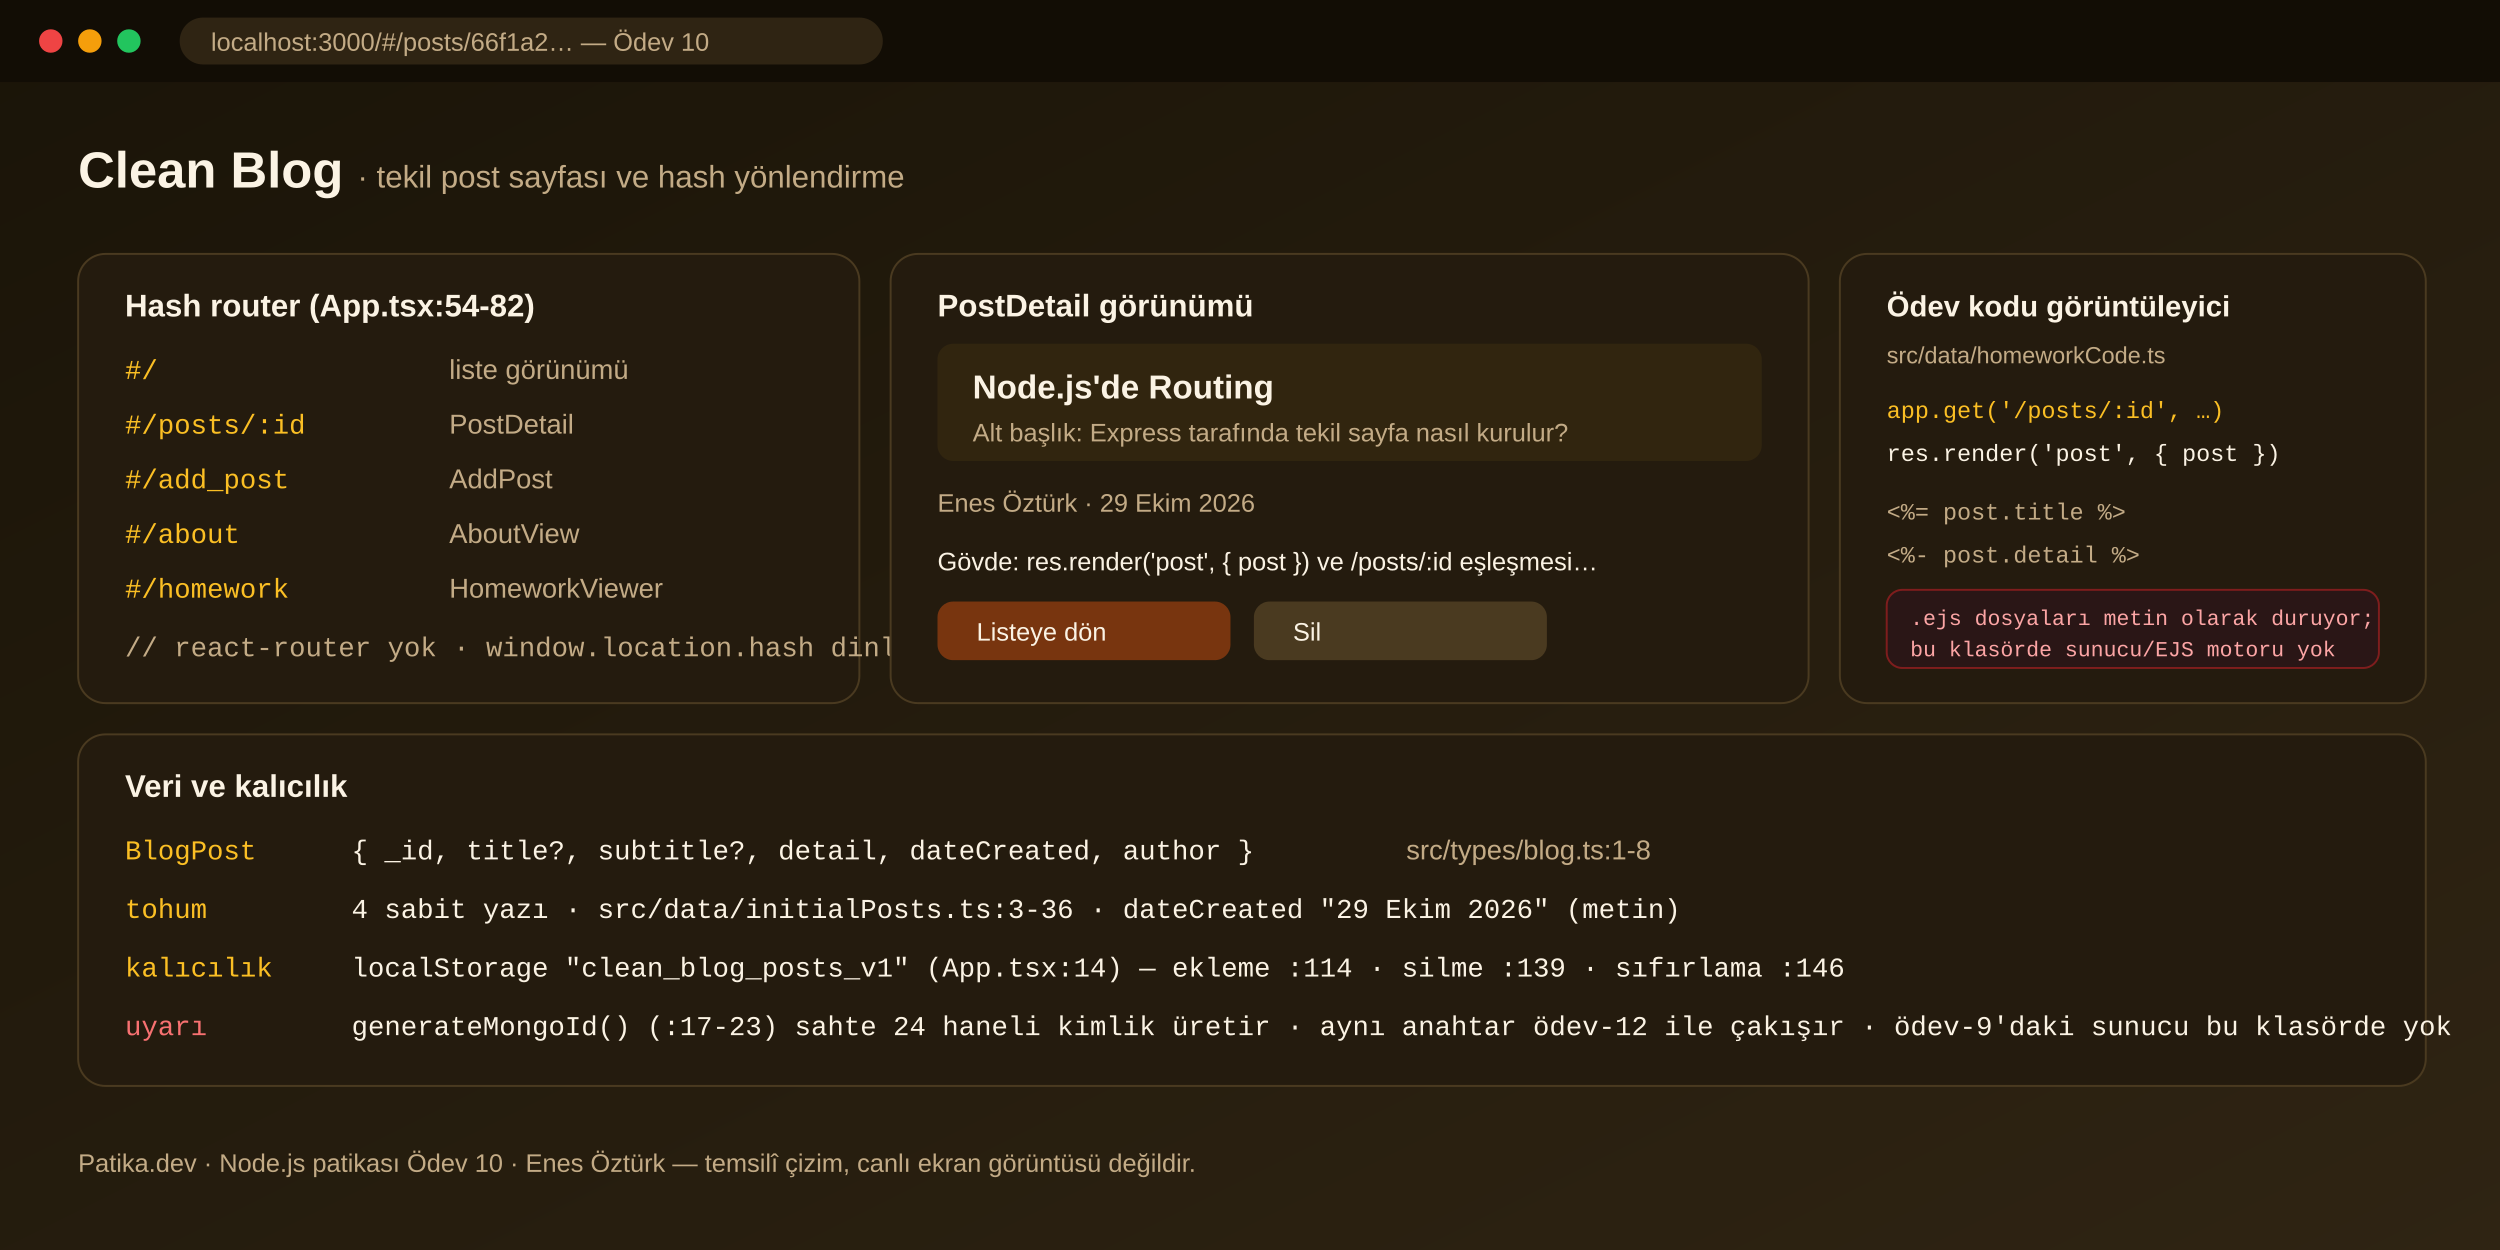
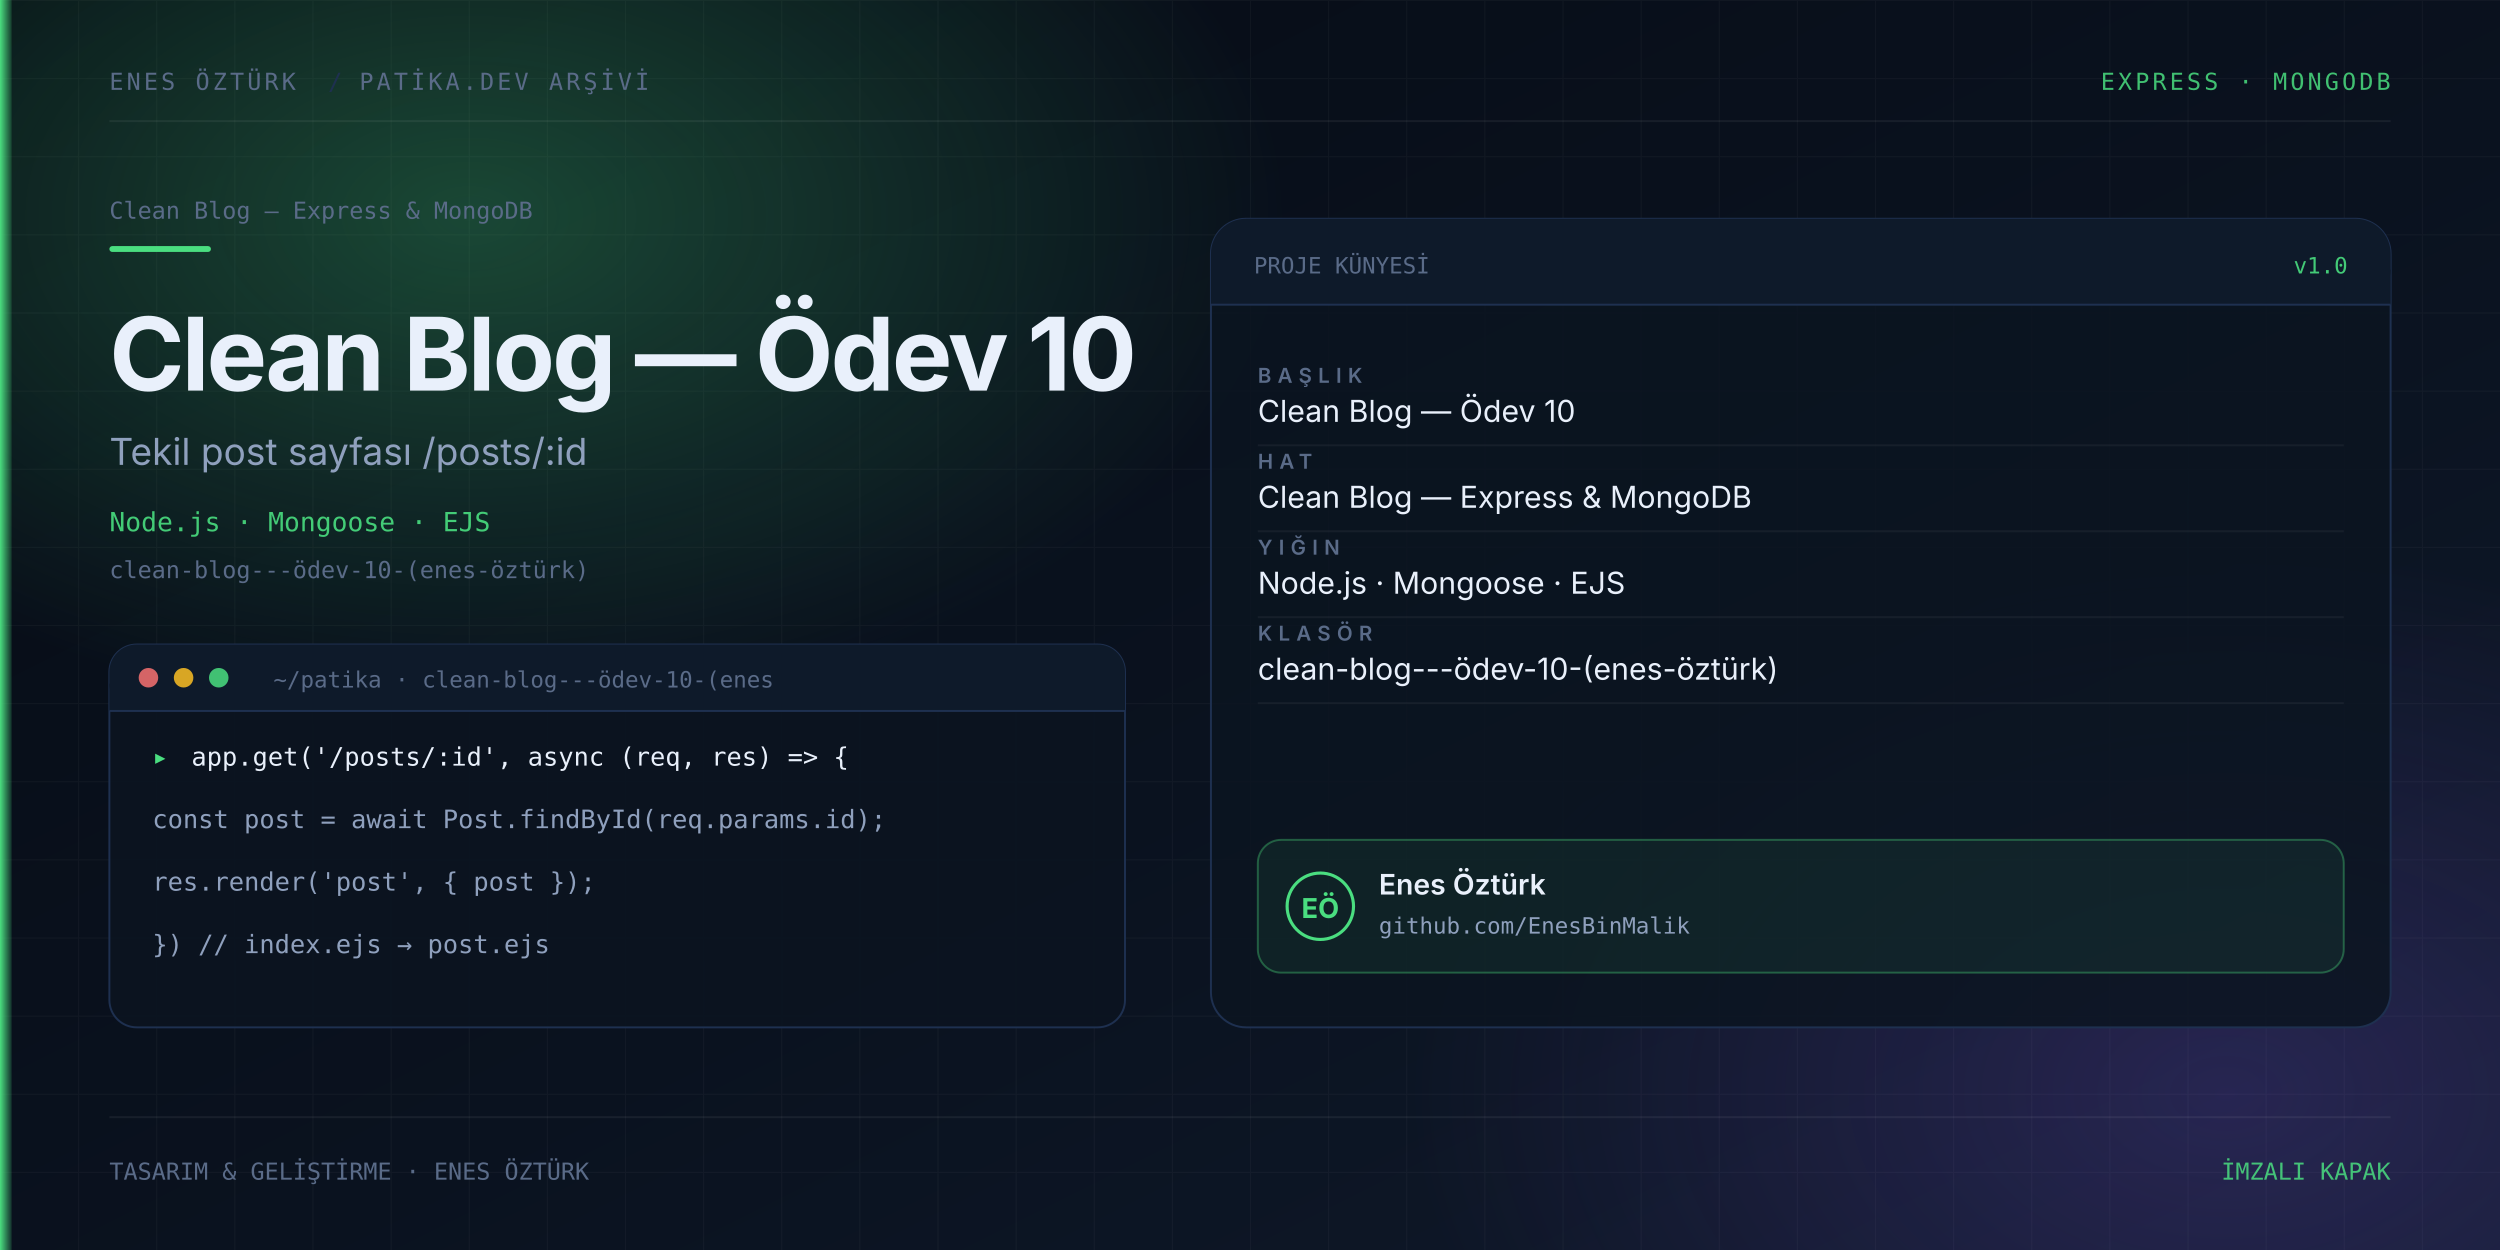
- <svg xmlns="http://www.w3.org/2000/svg" viewBox="0 0 1280 640" width="1280" height="640" role="img" aria-label="Clean Blog ödev 10 tekil post sayfası yönlendirme arayüz mockup'ı">
+ <svg xmlns="http://www.w3.org/2000/svg" viewBox="0 0 1280 640" width="1280" height="640" role="img" aria-label="Clean Blog — Ödev 10 — Enes Öztürk imza kapağı">
  <defs>
-     <linearGradient id="bg10" x1="0" y1="0" x2="1" y2="1">
-       <stop offset="0%" stop-color="#1a1408" />
-       <stop offset="100%" stop-color="#2f2413" />
+     <linearGradient id="bg" x1="0" y1="0" x2="1" y2="1">
+       <stop offset="0" stop-color="#060B14" />
+       <stop offset="55%" stop-color="#0A121F" />
+       <stop offset="100%" stop-color="#101A2C" />
    </linearGradient>
-     <style>.l{font-family:'Segoe UI',Arial,sans-serif;fill:#fbf3e4}.m{font-family:'Segoe UI',Arial,sans-serif;fill:#c3ab86}.mono{font-family:Consolas,'Courier New',monospace}</style>
+     <linearGradient id="acc" x1="0" y1="0" x2="1" y2="0">
+       <stop offset="0" stop-color="#4ADE80" />
+       <stop offset="100%" stop-color="#4ADE80" stop-opacity="0.15" />
+     </linearGradient>
+     <radialGradient id="glow1" cx="50%" cy="50%" r="50%">
+       <stop offset="0" stop-color="#4ADE80" stop-opacity="0.28" />
+       <stop offset="100%" stop-color="#4ADE80" stop-opacity="0" />
+     </radialGradient>
+     <radialGradient id="glow2" cx="50%" cy="50%" r="50%">
+       <stop offset="0" stop-color="#8B5CF6" stop-opacity="0.20" />
+       <stop offset="100%" stop-color="#8B5CF6" stop-opacity="0" />
+     </radialGradient>
+     <linearGradient id="fade" x1="0" y1="0" x2="0" y2="1">
+       <stop offset="0" stop-color="#FFFFFF" stop-opacity="0.10" />
+       <stop offset="100%" stop-color="#FFFFFF" stop-opacity="0.02" />
+     </linearGradient>
+     <pattern id="grid" width="40" height="40" patternUnits="userSpaceOnUse">
+       <path d="M40 0H0V40" fill="none" stroke="#FFFFFF" stroke-opacity="0.035" stroke-width="1" />
+     </pattern>
+     <pattern id="dots" width="24" height="24" patternUnits="userSpaceOnUse">
+       <circle cx="1.5" cy="1.5" r="1.5" fill="#4ADE80" fill-opacity="0.12" />
+     </pattern>
+     <filter id="soft" x="-30%" y="-30%" width="160%" height="160%">
+       <feGaussianBlur stdDeviation="26" />
+     </filter>
+     <style>.t{font-family:'Segoe UI',Inter,system-ui,-apple-system,'Helvetica Neue',Arial,sans-serif;}.m{font-family:'JetBrains Mono','Cascadia Code',Consolas,'SF Mono',monospace;}.ttl{font-family:'Segoe UI',Inter,system-ui,-apple-system,'Helvetica Neue',Arial,sans-serif;font-weight:700;letter-spacing:-1.4px}.cap{font-family:'Segoe UI',Inter,system-ui,-apple-system,'Helvetica Neue',Arial,sans-serif;font-weight:600;letter-spacing:3.2px}</style>
  </defs>
-   <rect width="1280" height="640" fill="url(#bg10)" />
-   <rect x="0" y="0" width="1280" height="42" fill="#120d05" />
-   <circle cx="26" cy="21" r="6" fill="#ef4444" />
-   <circle cx="46" cy="21" r="6" fill="#f59e0b" />
-   <circle cx="66" cy="21" r="6" fill="#22c55e" />
-   <rect x="92" y="9" width="360" height="24" rx="12" fill="#2f2413" />
-   <text x="108" y="26" class="m" font-size="13">localhost:3000/#/posts/66f1a2…  — Ödev 10</text>
-   <text x="40" y="96" class="l" font-size="26" font-weight="700">Clean Blog <tspan class="m" font-size="16" font-weight="400">· tekil post sayfası ve hash yönlendirme</tspan>
-   </text>
-   <rect x="40" y="130" width="400" height="230" rx="14" fill="#241b0e" stroke="#4a3a20" />
-   <text x="64" y="162" class="l" font-size="16" font-weight="600">Hash router (App.tsx:54-82)</text>
-   <g font-size="14" class="mono">
-     <text x="64" y="194" fill="#fbbf24">#/</text>
-     <text x="230" y="194" class="m">liste görünümü</text>
-     <text x="64" y="222" fill="#fbbf24">#/posts/:id</text>
-     <text x="230" y="222" class="m">PostDetail</text>
-     <text x="64" y="250" fill="#fbbf24">#/add_post</text>
-     <text x="230" y="250" class="m">AddPost</text>
-     <text x="64" y="278" fill="#fbbf24">#/about</text>
-     <text x="230" y="278" class="m">AboutView</text>
-     <text x="64" y="306" fill="#fbbf24">#/homework</text>
-     <text x="230" y="306" class="m">HomeworkViewer</text>
-     <text x="64" y="336" fill="#c3ab86">// react-router yok · window.location.hash dinlenir</text>
+   <rect width="1280" height="640" fill="url(#bg)" />
+   <rect width="1280" height="640" fill="url(#grid)" />
+   <ellipse cx="240" cy="110" rx="420" ry="260" fill="url(#glow1)" />
+   <ellipse cx="1140" cy="560" rx="420" ry="280" fill="url(#glow2)" />
+   <rect x="0" y="0" width="6" height="640" fill="url(#acc)" />
+   <g class="m" font-size="12" fill="#5A6B88" letter-spacing="1.6">
+     <text x="56" y="46">ENES ÖZTÜRK</text>
+     <text x="168" y="46" fill="#1E3050">/</text>
+     <text x="184" y="46">PATİKA.DEV ARŞİVİ</text>
+     <text x="1224" y="46" text-anchor="end" fill="#4ADE80" fill-opacity="0.85">EXPRESS · MONGODB</text>
  </g>
-   <rect x="456" y="130" width="470" height="230" rx="14" fill="#241b0e" stroke="#4a3a20" />
-   <text x="480" y="162" class="l" font-size="16" font-weight="600">PostDetail görünümü</text>
-   <rect x="480" y="176" width="422" height="60" rx="8" fill="#31250f" />
-   <text x="498" y="204" class="l" font-size="17" font-weight="700">Node.js'de Routing</text>
-   <text x="498" y="226" class="m" font-size="13">Alt başlık: Express tarafında tekil sayfa nasıl kurulur?</text>
-   <text x="480" y="262" class="m" font-size="13">Enes Öztürk · 29 Ekim 2026</text>
-   <text x="480" y="292" class="l" font-size="13">Gövde: res.render('post', { post }) ve /posts/:id eşleşmesi…</text>
-   <rect x="480" y="308" width="150" height="30" rx="8" fill="#78350f" />
-   <text x="500" y="328" class="l" font-size="13">Listeye dön</text>
-   <rect x="642" y="308" width="150" height="30" rx="8" fill="#4a3a20" />
-   <text x="662" y="328" class="l" font-size="13">Sil</text>
-   <rect x="942" y="130" width="300" height="230" rx="14" fill="#241b0e" stroke="#4a3a20" />
-   <text x="966" y="162" class="l" font-size="15" font-weight="600">Ödev kodu görüntüleyici</text>
-   <text x="966" y="186" class="m" font-size="12">src/data/homeworkCode.ts</text>
-   <g font-size="12" class="mono">
-     <text x="966" y="214" fill="#fbbf24">app.get('/posts/:id', …)</text>
-     <text x="966" y="236" fill="#fbf3e4">res.render('post', { post })</text>
-     <text x="966" y="266" fill="#c3ab86">&lt;%= post.title %&gt;</text>
-     <text x="966" y="288" fill="#c3ab86">&lt;%- post.detail %&gt;</text>
+   <line x1="56" y1="62" x2="1224" y2="62" stroke="#FFFFFF" stroke-opacity="0.06" />
+   <g class="m" font-size="12" fill="#5A6B88">
+     <text x="56" y="112">Clean Blog — Express &amp; MongoDB</text>
  </g>
-   <rect x="966" y="302" width="252" height="40" rx="8" fill="#2a1616" stroke="#7f1d1d" />
-   <text x="978" y="320" font-size="11" fill="#fca5a5" class="mono">.ejs dosyaları metin olarak duruyor;</text>
-   <text x="978" y="336" font-size="11" fill="#fca5a5" class="mono">bu klasörde sunucu/EJS motoru yok</text>
-   <rect x="40" y="376" width="1202" height="180" rx="14" fill="#241b0e" stroke="#4a3a20" />
-   <text x="64" y="408" class="l" font-size="16" font-weight="600">Veri ve kalıcılık</text>
-   <g font-size="14" class="mono">
-     <text x="64" y="440" fill="#fbbf24">BlogPost</text>
-     <text x="180" y="440" fill="#fbf3e4">{ _id, title?, subtitle?, detail, dateCreated, author }</text>
-     <text x="720" y="440" class="m">src/types/blog.ts:1-8</text>
-     <text x="64" y="470" fill="#fbbf24">tohum</text>
-     <text x="180" y="470" fill="#fbf3e4">4 sabit yazı · src/data/initialPosts.ts:3-36 · dateCreated "29 Ekim 2026" (metin)</text>
-     <text x="64" y="500" fill="#fbbf24">kalıcılık</text>
-     <text x="180" y="500" fill="#fbf3e4">localStorage "clean_blog_posts_v1" (App.tsx:14) — ekleme :114 · silme :139 · sıfırlama :146</text>
-     <text x="64" y="530" fill="#f87171">uyarı</text>
-     <text x="180" y="530" fill="#fbf3e4">generateMongoId() (:17-23) sahte 24 haneli kimlik üretir · aynı anahtar ödev-12 ile çakışır · ödev-9'daki sunucu bu klasörde yok</text>
-   </g>
-   <text x="40" y="600" class="m" font-size="13">Patika.dev · Node.js patikası Ödev 10 · Enes Öztürk — temsilî çizim, canlı ekran görüntüsü değildir.</text>
+   <rect x="56" y="126" width="52" height="3" rx="1.5" fill="#4ADE80" />
+   <text x="56" y="200" class="ttl" font-size="52" fill="#E9F0FB">Clean Blog — Ödev 10</text>
+   <text x="56" y="238" class="t" font-size="19" fill="#8FA0BD">Tekil post sayfası /posts/:id</text>
+   <text x="56" y="272" class="m" font-size="13.5" fill="#4ADE80" fill-opacity="0.9">Node.js · Mongoose · EJS</text>
+   <text x="56" y="296" class="m" font-size="12" fill="#5A6B88">clean-blog---ödev-10-(enes-öztürk)</text>
+   <rect x="56" y="330" width="520" height="196" rx="14" fill="#0B1420" fill-opacity="0.92" stroke="#1E3050" />
+   <rect x="56" y="330" width="520" height="34" rx="14" fill="#0E1A2A" />
+   <rect x="56" y="350" width="520" height="14" fill="#0E1A2A" />
+   <line x1="56" y1="364" x2="576" y2="364" stroke="#1E3050" />
+   <circle cx="76" cy="347" r="5" fill="#F87171" fill-opacity="0.85" />
+   <circle cx="94" cy="347" r="5" fill="#FBBF24" fill-opacity="0.85" />
+   <circle cx="112" cy="347" r="5" fill="#4ADE80" fill-opacity="0.85" />
+   <text x="140" y="352" class="m" font-size="11.5" fill="#5A6B88">~/patika · clean-blog---ödev-10-(enes</text>
+   <text x="78" y="392" class="m" font-size="13.5" fill="#4ADE80">▸</text>
+   <text x="98" y="392" class="m" font-size="13" fill="#E9F0FB">app.get('/posts/:id', async (req, res) =&gt; {</text>
+   <text x="78" y="424" class="m" font-size="13" fill="#8FA0BD">  const post = await Post.findById(req.params.id);</text>
+   <text x="78" y="456" class="m" font-size="13" fill="#8FA0BD">  res.render('post', { post });</text>
+   <text x="78" y="488" class="m" font-size="13" fill="#8FA0BD">})   // index.ejs  →  post.ejs</text>
+   <rect x="620" y="112" width="604" height="414" rx="18" fill="#0B1420" fill-opacity="0.85" stroke="#1E3050" />
+   <rect x="620" y="112" width="604" height="44" rx="18" fill="#0E1A2A" />
+   <rect x="620" y="138" width="604" height="18" fill="#0E1A2A" />
+   <line x1="620" y1="156" x2="1224" y2="156" stroke="#1E3050" />
+   <text x="642" y="140" class="m" font-size="11.5" fill="#5A6B88">PROJE KÜNYESİ</text>
+   <text x="1202" y="140" class="m" font-size="11.5" fill="#4ADE80" text-anchor="end" fill-opacity="0.9">v1.0</text>
+   <text x="644" y="196" class="cap" font-size="10.5" fill="#5A6B88">BAŞLIK</text>
+   <text x="644" y="216" class="t" font-size="15.5" fill="#E9F0FB">Clean Blog — Ödev 10</text>
+   <line x1="644" y1="228" x2="1200" y2="228" stroke="#FFFFFF" stroke-opacity="0.05" />
+   <text x="644" y="240" class="cap" font-size="10.5" fill="#5A6B88">HAT</text>
+   <text x="644" y="260" class="t" font-size="15.5" fill="#E9F0FB">Clean Blog — Express &amp; MongoDB</text>
+   <line x1="644" y1="272" x2="1200" y2="272" stroke="#FFFFFF" stroke-opacity="0.05" />
+   <text x="644" y="284" class="cap" font-size="10.5" fill="#5A6B88">YIĞIN</text>
+   <text x="644" y="304" class="t" font-size="15.5" fill="#E9F0FB">Node.js · Mongoose · EJS</text>
+   <line x1="644" y1="316" x2="1200" y2="316" stroke="#FFFFFF" stroke-opacity="0.05" />
+   <text x="644" y="328" class="cap" font-size="10.5" fill="#5A6B88">KLASÖR</text>
+   <text x="644" y="348" class="t" font-size="15.5" fill="#E9F0FB">clean-blog---ödev-10-(enes-öztürk)</text>
+   <line x1="644" y1="360" x2="1200" y2="360" stroke="#FFFFFF" stroke-opacity="0.05" />
+   <rect x="644" y="430" width="556" height="68" rx="12" fill="#4ADE80" fill-opacity="0.07" stroke="#4ADE80" stroke-opacity="0.35" />
+   <circle cx="676" cy="464" r="17" fill="none" stroke="#4ADE80" stroke-width="1.6" />
+   <text x="676" y="470" class="t" font-size="14" font-weight="700" fill="#4ADE80" text-anchor="middle">EÖ</text>
+   <text x="706" y="458" class="t" font-size="14.5" font-weight="600" fill="#E9F0FB">Enes Öztürk</text>
+   <text x="706" y="478" class="m" font-size="11.5" fill="#8FA0BD">github.com/EnesBinMalik</text>
+   <line x1="56" y1="572" x2="1224" y2="572" stroke="#FFFFFF" stroke-opacity="0.06" />
+   <text x="56" y="604" class="m" font-size="12" fill="#5A6B88">TASARIM &amp; GELİŞTİRME · ENES ÖZTÜRK</text>
+   <text x="1224" y="604" class="m" font-size="12" fill="#4ADE80" text-anchor="end" fill-opacity="0.85">İMZALI KAPAK</text>
</svg>
